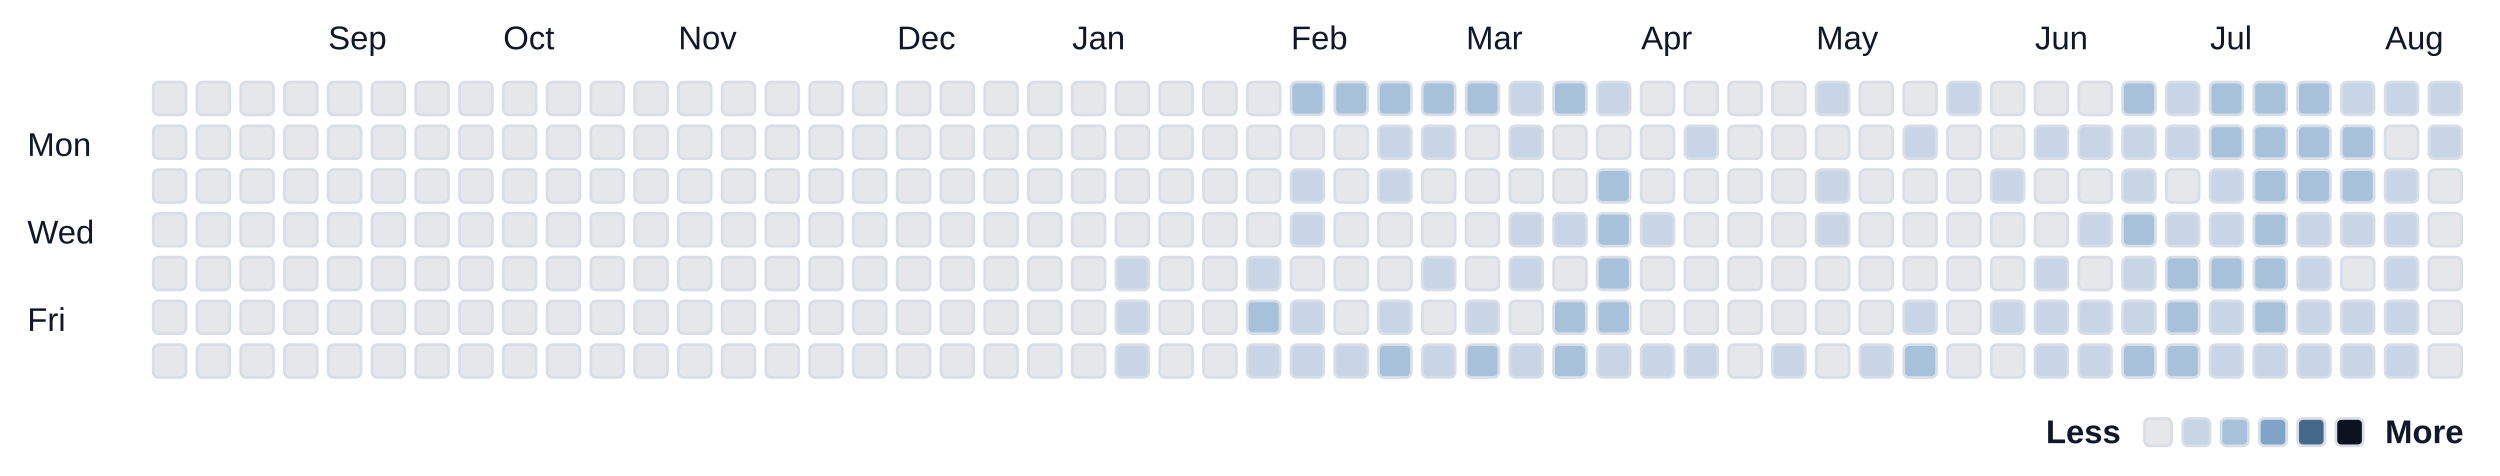
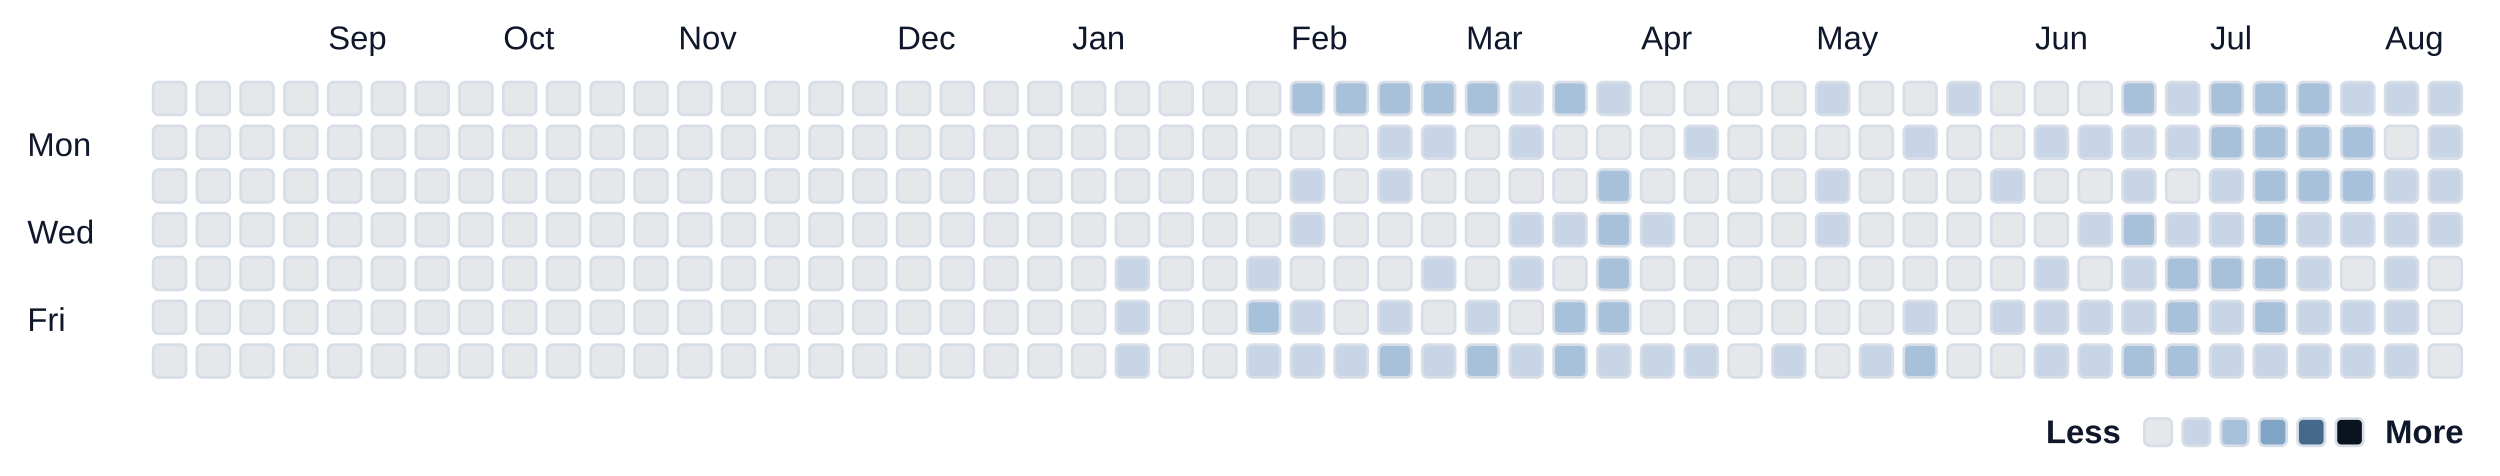
<svg xmlns="http://www.w3.org/2000/svg" baseProfile="tiny" height="174" version="1.2" width="914">
  <defs />
  <text fill="#0F172A" font-family="Segoe UI, Arial, sans-serif" font-size="12px" x="120" y="18">Sep</text>
  <text fill="#0F172A" font-family="Segoe UI, Arial, sans-serif" font-size="12px" x="184" y="18">Oct</text>
  <text fill="#0F172A" font-family="Segoe UI, Arial, sans-serif" font-size="12px" x="248" y="18">Nov</text>
  <text fill="#0F172A" font-family="Segoe UI, Arial, sans-serif" font-size="12px" x="328" y="18">Dec</text>
  <text fill="#0F172A" font-family="Segoe UI, Arial, sans-serif" font-size="12px" x="392" y="18">Jan</text>
  <text fill="#0F172A" font-family="Segoe UI, Arial, sans-serif" font-size="12px" x="472" y="18">Feb</text>
  <text fill="#0F172A" font-family="Segoe UI, Arial, sans-serif" font-size="12px" x="536" y="18">Mar</text>
  <text fill="#0F172A" font-family="Segoe UI, Arial, sans-serif" font-size="12px" x="600" y="18">Apr</text>
  <text fill="#0F172A" font-family="Segoe UI, Arial, sans-serif" font-size="12px" x="664" y="18">May</text>
  <text fill="#0F172A" font-family="Segoe UI, Arial, sans-serif" font-size="12px" x="744" y="18">Jun</text>
  <text fill="#0F172A" font-family="Segoe UI, Arial, sans-serif" font-size="12px" x="808" y="18">Jul</text>
  <text fill="#0F172A" font-family="Segoe UI, Arial, sans-serif" font-size="12px" x="872" y="18">Aug</text>
  <text fill="#0F172A" font-family="Segoe UI, Arial, sans-serif" font-size="12px" x="10" y="57">Mon</text>
  <text fill="#0F172A" font-family="Segoe UI, Arial, sans-serif" font-size="12px" x="10" y="89">Wed</text>
  <text fill="#0F172A" font-family="Segoe UI, Arial, sans-serif" font-size="12px" x="10" y="121">Fri</text>
  <rect fill="#E5E7EB" height="12" rx="2" ry="2" stroke="#D7DEE8" stroke-width="1" width="12" x="56" y="30" />
  <rect fill="#E5E7EB" height="12" rx="2" ry="2" stroke="#D7DEE8" stroke-width="1" width="12" x="56" y="46" />
  <rect fill="#E5E7EB" height="12" rx="2" ry="2" stroke="#D7DEE8" stroke-width="1" width="12" x="56" y="62" />
  <rect fill="#E5E7EB" height="12" rx="2" ry="2" stroke="#D7DEE8" stroke-width="1" width="12" x="56" y="78" />
  <rect fill="#E5E7EB" height="12" rx="2" ry="2" stroke="#D7DEE8" stroke-width="1" width="12" x="56" y="94" />
  <rect fill="#E5E7EB" height="12" rx="2" ry="2" stroke="#D7DEE8" stroke-width="1" width="12" x="56" y="110" />
  <rect fill="#E5E7EB" height="12" rx="2" ry="2" stroke="#D7DEE8" stroke-width="1" width="12" x="56" y="126" />
  <rect fill="#E5E7EB" height="12" rx="2" ry="2" stroke="#D7DEE8" stroke-width="1" width="12" x="72" y="30" />
  <rect fill="#E5E7EB" height="12" rx="2" ry="2" stroke="#D7DEE8" stroke-width="1" width="12" x="72" y="46" />
  <rect fill="#E5E7EB" height="12" rx="2" ry="2" stroke="#D7DEE8" stroke-width="1" width="12" x="72" y="62" />
  <rect fill="#E5E7EB" height="12" rx="2" ry="2" stroke="#D7DEE8" stroke-width="1" width="12" x="72" y="78" />
  <rect fill="#E5E7EB" height="12" rx="2" ry="2" stroke="#D7DEE8" stroke-width="1" width="12" x="72" y="94" />
  <rect fill="#E5E7EB" height="12" rx="2" ry="2" stroke="#D7DEE8" stroke-width="1" width="12" x="72" y="110" />
  <rect fill="#E5E7EB" height="12" rx="2" ry="2" stroke="#D7DEE8" stroke-width="1" width="12" x="72" y="126" />
  <rect fill="#E5E7EB" height="12" rx="2" ry="2" stroke="#D7DEE8" stroke-width="1" width="12" x="88" y="30" />
  <rect fill="#E5E7EB" height="12" rx="2" ry="2" stroke="#D7DEE8" stroke-width="1" width="12" x="88" y="46" />
  <rect fill="#E5E7EB" height="12" rx="2" ry="2" stroke="#D7DEE8" stroke-width="1" width="12" x="88" y="62" />
  <rect fill="#E5E7EB" height="12" rx="2" ry="2" stroke="#D7DEE8" stroke-width="1" width="12" x="88" y="78" />
  <rect fill="#E5E7EB" height="12" rx="2" ry="2" stroke="#D7DEE8" stroke-width="1" width="12" x="88" y="94" />
  <rect fill="#E5E7EB" height="12" rx="2" ry="2" stroke="#D7DEE8" stroke-width="1" width="12" x="88" y="110" />
  <rect fill="#E5E7EB" height="12" rx="2" ry="2" stroke="#D7DEE8" stroke-width="1" width="12" x="88" y="126" />
  <rect fill="#E5E7EB" height="12" rx="2" ry="2" stroke="#D7DEE8" stroke-width="1" width="12" x="104" y="30" />
  <rect fill="#E5E7EB" height="12" rx="2" ry="2" stroke="#D7DEE8" stroke-width="1" width="12" x="104" y="46" />
  <rect fill="#E5E7EB" height="12" rx="2" ry="2" stroke="#D7DEE8" stroke-width="1" width="12" x="104" y="62" />
  <rect fill="#E5E7EB" height="12" rx="2" ry="2" stroke="#D7DEE8" stroke-width="1" width="12" x="104" y="78" />
  <rect fill="#E5E7EB" height="12" rx="2" ry="2" stroke="#D7DEE8" stroke-width="1" width="12" x="104" y="94" />
  <rect fill="#E5E7EB" height="12" rx="2" ry="2" stroke="#D7DEE8" stroke-width="1" width="12" x="104" y="110" />
  <rect fill="#E5E7EB" height="12" rx="2" ry="2" stroke="#D7DEE8" stroke-width="1" width="12" x="104" y="126" />
  <rect fill="#E5E7EB" height="12" rx="2" ry="2" stroke="#D7DEE8" stroke-width="1" width="12" x="120" y="30" />
  <rect fill="#E5E7EB" height="12" rx="2" ry="2" stroke="#D7DEE8" stroke-width="1" width="12" x="120" y="46" />
  <rect fill="#E5E7EB" height="12" rx="2" ry="2" stroke="#D7DEE8" stroke-width="1" width="12" x="120" y="62" />
  <rect fill="#E5E7EB" height="12" rx="2" ry="2" stroke="#D7DEE8" stroke-width="1" width="12" x="120" y="78" />
  <rect fill="#E5E7EB" height="12" rx="2" ry="2" stroke="#D7DEE8" stroke-width="1" width="12" x="120" y="94" />
  <rect fill="#E5E7EB" height="12" rx="2" ry="2" stroke="#D7DEE8" stroke-width="1" width="12" x="120" y="110" />
  <rect fill="#E5E7EB" height="12" rx="2" ry="2" stroke="#D7DEE8" stroke-width="1" width="12" x="120" y="126" />
  <rect fill="#E5E7EB" height="12" rx="2" ry="2" stroke="#D7DEE8" stroke-width="1" width="12" x="136" y="30" />
  <rect fill="#E5E7EB" height="12" rx="2" ry="2" stroke="#D7DEE8" stroke-width="1" width="12" x="136" y="46" />
  <rect fill="#E5E7EB" height="12" rx="2" ry="2" stroke="#D7DEE8" stroke-width="1" width="12" x="136" y="62" />
  <rect fill="#E5E7EB" height="12" rx="2" ry="2" stroke="#D7DEE8" stroke-width="1" width="12" x="136" y="78" />
  <rect fill="#E5E7EB" height="12" rx="2" ry="2" stroke="#D7DEE8" stroke-width="1" width="12" x="136" y="94" />
  <rect fill="#E5E7EB" height="12" rx="2" ry="2" stroke="#D7DEE8" stroke-width="1" width="12" x="136" y="110" />
  <rect fill="#E5E7EB" height="12" rx="2" ry="2" stroke="#D7DEE8" stroke-width="1" width="12" x="136" y="126" />
  <rect fill="#E5E7EB" height="12" rx="2" ry="2" stroke="#D7DEE8" stroke-width="1" width="12" x="152" y="30" />
  <rect fill="#E5E7EB" height="12" rx="2" ry="2" stroke="#D7DEE8" stroke-width="1" width="12" x="152" y="46" />
  <rect fill="#E5E7EB" height="12" rx="2" ry="2" stroke="#D7DEE8" stroke-width="1" width="12" x="152" y="62" />
  <rect fill="#E5E7EB" height="12" rx="2" ry="2" stroke="#D7DEE8" stroke-width="1" width="12" x="152" y="78" />
  <rect fill="#E5E7EB" height="12" rx="2" ry="2" stroke="#D7DEE8" stroke-width="1" width="12" x="152" y="94" />
  <rect fill="#E5E7EB" height="12" rx="2" ry="2" stroke="#D7DEE8" stroke-width="1" width="12" x="152" y="110" />
  <rect fill="#E5E7EB" height="12" rx="2" ry="2" stroke="#D7DEE8" stroke-width="1" width="12" x="152" y="126" />
  <rect fill="#E5E7EB" height="12" rx="2" ry="2" stroke="#D7DEE8" stroke-width="1" width="12" x="168" y="30" />
  <rect fill="#E5E7EB" height="12" rx="2" ry="2" stroke="#D7DEE8" stroke-width="1" width="12" x="168" y="46" />
  <rect fill="#E5E7EB" height="12" rx="2" ry="2" stroke="#D7DEE8" stroke-width="1" width="12" x="168" y="62" />
  <rect fill="#E5E7EB" height="12" rx="2" ry="2" stroke="#D7DEE8" stroke-width="1" width="12" x="168" y="78" />
  <rect fill="#E5E7EB" height="12" rx="2" ry="2" stroke="#D7DEE8" stroke-width="1" width="12" x="168" y="94" />
  <rect fill="#E5E7EB" height="12" rx="2" ry="2" stroke="#D7DEE8" stroke-width="1" width="12" x="168" y="110" />
  <rect fill="#E5E7EB" height="12" rx="2" ry="2" stroke="#D7DEE8" stroke-width="1" width="12" x="168" y="126" />
  <rect fill="#E5E7EB" height="12" rx="2" ry="2" stroke="#D7DEE8" stroke-width="1" width="12" x="184" y="30" />
  <rect fill="#E5E7EB" height="12" rx="2" ry="2" stroke="#D7DEE8" stroke-width="1" width="12" x="184" y="46" />
  <rect fill="#E5E7EB" height="12" rx="2" ry="2" stroke="#D7DEE8" stroke-width="1" width="12" x="184" y="62" />
  <rect fill="#E5E7EB" height="12" rx="2" ry="2" stroke="#D7DEE8" stroke-width="1" width="12" x="184" y="78" />
  <rect fill="#E5E7EB" height="12" rx="2" ry="2" stroke="#D7DEE8" stroke-width="1" width="12" x="184" y="94" />
  <rect fill="#E5E7EB" height="12" rx="2" ry="2" stroke="#D7DEE8" stroke-width="1" width="12" x="184" y="110" />
  <rect fill="#E5E7EB" height="12" rx="2" ry="2" stroke="#D7DEE8" stroke-width="1" width="12" x="184" y="126" />
  <rect fill="#E5E7EB" height="12" rx="2" ry="2" stroke="#D7DEE8" stroke-width="1" width="12" x="200" y="30" />
  <rect fill="#E5E7EB" height="12" rx="2" ry="2" stroke="#D7DEE8" stroke-width="1" width="12" x="200" y="46" />
  <rect fill="#E5E7EB" height="12" rx="2" ry="2" stroke="#D7DEE8" stroke-width="1" width="12" x="200" y="62" />
  <rect fill="#E5E7EB" height="12" rx="2" ry="2" stroke="#D7DEE8" stroke-width="1" width="12" x="200" y="78" />
  <rect fill="#E5E7EB" height="12" rx="2" ry="2" stroke="#D7DEE8" stroke-width="1" width="12" x="200" y="94" />
  <rect fill="#E5E7EB" height="12" rx="2" ry="2" stroke="#D7DEE8" stroke-width="1" width="12" x="200" y="110" />
  <rect fill="#E5E7EB" height="12" rx="2" ry="2" stroke="#D7DEE8" stroke-width="1" width="12" x="200" y="126" />
  <rect fill="#E5E7EB" height="12" rx="2" ry="2" stroke="#D7DEE8" stroke-width="1" width="12" x="216" y="30" />
  <rect fill="#E5E7EB" height="12" rx="2" ry="2" stroke="#D7DEE8" stroke-width="1" width="12" x="216" y="46" />
  <rect fill="#E5E7EB" height="12" rx="2" ry="2" stroke="#D7DEE8" stroke-width="1" width="12" x="216" y="62" />
  <rect fill="#E5E7EB" height="12" rx="2" ry="2" stroke="#D7DEE8" stroke-width="1" width="12" x="216" y="78" />
  <rect fill="#E5E7EB" height="12" rx="2" ry="2" stroke="#D7DEE8" stroke-width="1" width="12" x="216" y="94" />
  <rect fill="#E5E7EB" height="12" rx="2" ry="2" stroke="#D7DEE8" stroke-width="1" width="12" x="216" y="110" />
  <rect fill="#E5E7EB" height="12" rx="2" ry="2" stroke="#D7DEE8" stroke-width="1" width="12" x="216" y="126" />
  <rect fill="#E5E7EB" height="12" rx="2" ry="2" stroke="#D7DEE8" stroke-width="1" width="12" x="232" y="30" />
  <rect fill="#E5E7EB" height="12" rx="2" ry="2" stroke="#D7DEE8" stroke-width="1" width="12" x="232" y="46" />
  <rect fill="#E5E7EB" height="12" rx="2" ry="2" stroke="#D7DEE8" stroke-width="1" width="12" x="232" y="62" />
  <rect fill="#E5E7EB" height="12" rx="2" ry="2" stroke="#D7DEE8" stroke-width="1" width="12" x="232" y="78" />
  <rect fill="#E5E7EB" height="12" rx="2" ry="2" stroke="#D7DEE8" stroke-width="1" width="12" x="232" y="94" />
  <rect fill="#E5E7EB" height="12" rx="2" ry="2" stroke="#D7DEE8" stroke-width="1" width="12" x="232" y="110" />
  <rect fill="#E5E7EB" height="12" rx="2" ry="2" stroke="#D7DEE8" stroke-width="1" width="12" x="232" y="126" />
  <rect fill="#E5E7EB" height="12" rx="2" ry="2" stroke="#D7DEE8" stroke-width="1" width="12" x="248" y="30" />
  <rect fill="#E5E7EB" height="12" rx="2" ry="2" stroke="#D7DEE8" stroke-width="1" width="12" x="248" y="46" />
  <rect fill="#E5E7EB" height="12" rx="2" ry="2" stroke="#D7DEE8" stroke-width="1" width="12" x="248" y="62" />
  <rect fill="#E5E7EB" height="12" rx="2" ry="2" stroke="#D7DEE8" stroke-width="1" width="12" x="248" y="78" />
  <rect fill="#E5E7EB" height="12" rx="2" ry="2" stroke="#D7DEE8" stroke-width="1" width="12" x="248" y="94" />
  <rect fill="#E5E7EB" height="12" rx="2" ry="2" stroke="#D7DEE8" stroke-width="1" width="12" x="248" y="110" />
  <rect fill="#E5E7EB" height="12" rx="2" ry="2" stroke="#D7DEE8" stroke-width="1" width="12" x="248" y="126" />
  <rect fill="#E5E7EB" height="12" rx="2" ry="2" stroke="#D7DEE8" stroke-width="1" width="12" x="264" y="30" />
  <rect fill="#E5E7EB" height="12" rx="2" ry="2" stroke="#D7DEE8" stroke-width="1" width="12" x="264" y="46" />
  <rect fill="#E5E7EB" height="12" rx="2" ry="2" stroke="#D7DEE8" stroke-width="1" width="12" x="264" y="62" />
  <rect fill="#E5E7EB" height="12" rx="2" ry="2" stroke="#D7DEE8" stroke-width="1" width="12" x="264" y="78" />
  <rect fill="#E5E7EB" height="12" rx="2" ry="2" stroke="#D7DEE8" stroke-width="1" width="12" x="264" y="94" />
  <rect fill="#E5E7EB" height="12" rx="2" ry="2" stroke="#D7DEE8" stroke-width="1" width="12" x="264" y="110" />
  <rect fill="#E5E7EB" height="12" rx="2" ry="2" stroke="#D7DEE8" stroke-width="1" width="12" x="264" y="126" />
  <rect fill="#E5E7EB" height="12" rx="2" ry="2" stroke="#D7DEE8" stroke-width="1" width="12" x="280" y="30" />
  <rect fill="#E5E7EB" height="12" rx="2" ry="2" stroke="#D7DEE8" stroke-width="1" width="12" x="280" y="46" />
  <rect fill="#E5E7EB" height="12" rx="2" ry="2" stroke="#D7DEE8" stroke-width="1" width="12" x="280" y="62" />
  <rect fill="#E5E7EB" height="12" rx="2" ry="2" stroke="#D7DEE8" stroke-width="1" width="12" x="280" y="78" />
  <rect fill="#E5E7EB" height="12" rx="2" ry="2" stroke="#D7DEE8" stroke-width="1" width="12" x="280" y="94" />
  <rect fill="#E5E7EB" height="12" rx="2" ry="2" stroke="#D7DEE8" stroke-width="1" width="12" x="280" y="110" />
  <rect fill="#E5E7EB" height="12" rx="2" ry="2" stroke="#D7DEE8" stroke-width="1" width="12" x="280" y="126" />
  <rect fill="#E5E7EB" height="12" rx="2" ry="2" stroke="#D7DEE8" stroke-width="1" width="12" x="296" y="30" />
  <rect fill="#E5E7EB" height="12" rx="2" ry="2" stroke="#D7DEE8" stroke-width="1" width="12" x="296" y="46" />
  <rect fill="#E5E7EB" height="12" rx="2" ry="2" stroke="#D7DEE8" stroke-width="1" width="12" x="296" y="62" />
  <rect fill="#E5E7EB" height="12" rx="2" ry="2" stroke="#D7DEE8" stroke-width="1" width="12" x="296" y="78" />
  <rect fill="#E5E7EB" height="12" rx="2" ry="2" stroke="#D7DEE8" stroke-width="1" width="12" x="296" y="94" />
  <rect fill="#E5E7EB" height="12" rx="2" ry="2" stroke="#D7DEE8" stroke-width="1" width="12" x="296" y="110" />
  <rect fill="#E5E7EB" height="12" rx="2" ry="2" stroke="#D7DEE8" stroke-width="1" width="12" x="296" y="126" />
  <rect fill="#E5E7EB" height="12" rx="2" ry="2" stroke="#D7DEE8" stroke-width="1" width="12" x="312" y="30" />
  <rect fill="#E5E7EB" height="12" rx="2" ry="2" stroke="#D7DEE8" stroke-width="1" width="12" x="312" y="46" />
  <rect fill="#E5E7EB" height="12" rx="2" ry="2" stroke="#D7DEE8" stroke-width="1" width="12" x="312" y="62" />
  <rect fill="#E5E7EB" height="12" rx="2" ry="2" stroke="#D7DEE8" stroke-width="1" width="12" x="312" y="78" />
  <rect fill="#E5E7EB" height="12" rx="2" ry="2" stroke="#D7DEE8" stroke-width="1" width="12" x="312" y="94" />
  <rect fill="#E5E7EB" height="12" rx="2" ry="2" stroke="#D7DEE8" stroke-width="1" width="12" x="312" y="110" />
  <rect fill="#E5E7EB" height="12" rx="2" ry="2" stroke="#D7DEE8" stroke-width="1" width="12" x="312" y="126" />
  <rect fill="#E5E7EB" height="12" rx="2" ry="2" stroke="#D7DEE8" stroke-width="1" width="12" x="328" y="30" />
  <rect fill="#E5E7EB" height="12" rx="2" ry="2" stroke="#D7DEE8" stroke-width="1" width="12" x="328" y="46" />
  <rect fill="#E5E7EB" height="12" rx="2" ry="2" stroke="#D7DEE8" stroke-width="1" width="12" x="328" y="62" />
  <rect fill="#E5E7EB" height="12" rx="2" ry="2" stroke="#D7DEE8" stroke-width="1" width="12" x="328" y="78" />
  <rect fill="#E5E7EB" height="12" rx="2" ry="2" stroke="#D7DEE8" stroke-width="1" width="12" x="328" y="94" />
  <rect fill="#E5E7EB" height="12" rx="2" ry="2" stroke="#D7DEE8" stroke-width="1" width="12" x="328" y="110" />
  <rect fill="#E5E7EB" height="12" rx="2" ry="2" stroke="#D7DEE8" stroke-width="1" width="12" x="328" y="126" />
  <rect fill="#E5E7EB" height="12" rx="2" ry="2" stroke="#D7DEE8" stroke-width="1" width="12" x="344" y="30" />
  <rect fill="#E5E7EB" height="12" rx="2" ry="2" stroke="#D7DEE8" stroke-width="1" width="12" x="344" y="46" />
  <rect fill="#E5E7EB" height="12" rx="2" ry="2" stroke="#D7DEE8" stroke-width="1" width="12" x="344" y="62" />
  <rect fill="#E5E7EB" height="12" rx="2" ry="2" stroke="#D7DEE8" stroke-width="1" width="12" x="344" y="78" />
  <rect fill="#E5E7EB" height="12" rx="2" ry="2" stroke="#D7DEE8" stroke-width="1" width="12" x="344" y="94" />
  <rect fill="#E5E7EB" height="12" rx="2" ry="2" stroke="#D7DEE8" stroke-width="1" width="12" x="344" y="110" />
  <rect fill="#E5E7EB" height="12" rx="2" ry="2" stroke="#D7DEE8" stroke-width="1" width="12" x="344" y="126" />
  <rect fill="#E5E7EB" height="12" rx="2" ry="2" stroke="#D7DEE8" stroke-width="1" width="12" x="360" y="30" />
  <rect fill="#E5E7EB" height="12" rx="2" ry="2" stroke="#D7DEE8" stroke-width="1" width="12" x="360" y="46" />
  <rect fill="#E5E7EB" height="12" rx="2" ry="2" stroke="#D7DEE8" stroke-width="1" width="12" x="360" y="62" />
  <rect fill="#E5E7EB" height="12" rx="2" ry="2" stroke="#D7DEE8" stroke-width="1" width="12" x="360" y="78" />
  <rect fill="#E5E7EB" height="12" rx="2" ry="2" stroke="#D7DEE8" stroke-width="1" width="12" x="360" y="94" />
  <rect fill="#E5E7EB" height="12" rx="2" ry="2" stroke="#D7DEE8" stroke-width="1" width="12" x="360" y="110" />
  <rect fill="#E5E7EB" height="12" rx="2" ry="2" stroke="#D7DEE8" stroke-width="1" width="12" x="360" y="126" />
  <rect fill="#E5E7EB" height="12" rx="2" ry="2" stroke="#D7DEE8" stroke-width="1" width="12" x="376" y="30" />
  <rect fill="#E5E7EB" height="12" rx="2" ry="2" stroke="#D7DEE8" stroke-width="1" width="12" x="376" y="46" />
  <rect fill="#E5E7EB" height="12" rx="2" ry="2" stroke="#D7DEE8" stroke-width="1" width="12" x="376" y="62" />
  <rect fill="#E5E7EB" height="12" rx="2" ry="2" stroke="#D7DEE8" stroke-width="1" width="12" x="376" y="78" />
  <rect fill="#E5E7EB" height="12" rx="2" ry="2" stroke="#D7DEE8" stroke-width="1" width="12" x="376" y="94" />
  <rect fill="#E5E7EB" height="12" rx="2" ry="2" stroke="#D7DEE8" stroke-width="1" width="12" x="376" y="110" />
  <rect fill="#E5E7EB" height="12" rx="2" ry="2" stroke="#D7DEE8" stroke-width="1" width="12" x="376" y="126" />
  <rect fill="#E5E7EB" height="12" rx="2" ry="2" stroke="#D7DEE8" stroke-width="1" width="12" x="392" y="30" />
  <rect fill="#E5E7EB" height="12" rx="2" ry="2" stroke="#D7DEE8" stroke-width="1" width="12" x="392" y="46" />
  <rect fill="#E5E7EB" height="12" rx="2" ry="2" stroke="#D7DEE8" stroke-width="1" width="12" x="392" y="62" />
  <rect fill="#E5E7EB" height="12" rx="2" ry="2" stroke="#D7DEE8" stroke-width="1" width="12" x="392" y="78" />
  <rect fill="#E5E7EB" height="12" rx="2" ry="2" stroke="#D7DEE8" stroke-width="1" width="12" x="392" y="94" />
  <rect fill="#E5E7EB" height="12" rx="2" ry="2" stroke="#D7DEE8" stroke-width="1" width="12" x="392" y="110" />
  <rect fill="#E5E7EB" height="12" rx="2" ry="2" stroke="#D7DEE8" stroke-width="1" width="12" x="392" y="126" />
  <rect fill="#E5E7EB" height="12" rx="2" ry="2" stroke="#D7DEE8" stroke-width="1" width="12" x="408" y="30" />
  <rect fill="#E5E7EB" height="12" rx="2" ry="2" stroke="#D7DEE8" stroke-width="1" width="12" x="408" y="46" />
  <rect fill="#E5E7EB" height="12" rx="2" ry="2" stroke="#D7DEE8" stroke-width="1" width="12" x="408" y="62" />
  <rect fill="#E5E7EB" height="12" rx="2" ry="2" stroke="#D7DEE8" stroke-width="1" width="12" x="408" y="78" />
  <rect fill="#C8D5E6" height="12" rx="2" ry="2" stroke="#D7DEE8" stroke-width="1" width="12" x="408" y="94" />
  <rect fill="#C8D5E6" height="12" rx="2" ry="2" stroke="#D7DEE8" stroke-width="1" width="12" x="408" y="110" />
  <rect fill="#C8D5E6" height="12" rx="2" ry="2" stroke="#D7DEE8" stroke-width="1" width="12" x="408" y="126" />
  <rect fill="#E5E7EB" height="12" rx="2" ry="2" stroke="#D7DEE8" stroke-width="1" width="12" x="424" y="30" />
  <rect fill="#E5E7EB" height="12" rx="2" ry="2" stroke="#D7DEE8" stroke-width="1" width="12" x="424" y="46" />
  <rect fill="#E5E7EB" height="12" rx="2" ry="2" stroke="#D7DEE8" stroke-width="1" width="12" x="424" y="62" />
  <rect fill="#E5E7EB" height="12" rx="2" ry="2" stroke="#D7DEE8" stroke-width="1" width="12" x="424" y="78" />
  <rect fill="#E5E7EB" height="12" rx="2" ry="2" stroke="#D7DEE8" stroke-width="1" width="12" x="424" y="94" />
  <rect fill="#E5E7EB" height="12" rx="2" ry="2" stroke="#D7DEE8" stroke-width="1" width="12" x="424" y="110" />
  <rect fill="#E5E7EB" height="12" rx="2" ry="2" stroke="#D7DEE8" stroke-width="1" width="12" x="424" y="126" />
  <rect fill="#E5E7EB" height="12" rx="2" ry="2" stroke="#D7DEE8" stroke-width="1" width="12" x="440" y="30" />
  <rect fill="#E5E7EB" height="12" rx="2" ry="2" stroke="#D7DEE8" stroke-width="1" width="12" x="440" y="46" />
  <rect fill="#E5E7EB" height="12" rx="2" ry="2" stroke="#D7DEE8" stroke-width="1" width="12" x="440" y="62" />
  <rect fill="#E5E7EB" height="12" rx="2" ry="2" stroke="#D7DEE8" stroke-width="1" width="12" x="440" y="78" />
  <rect fill="#E5E7EB" height="12" rx="2" ry="2" stroke="#D7DEE8" stroke-width="1" width="12" x="440" y="94" />
  <rect fill="#E5E7EB" height="12" rx="2" ry="2" stroke="#D7DEE8" stroke-width="1" width="12" x="440" y="110" />
  <rect fill="#E5E7EB" height="12" rx="2" ry="2" stroke="#D7DEE8" stroke-width="1" width="12" x="440" y="126" />
  <rect fill="#E5E7EB" height="12" rx="2" ry="2" stroke="#D7DEE8" stroke-width="1" width="12" x="456" y="30" />
  <rect fill="#E5E7EB" height="12" rx="2" ry="2" stroke="#D7DEE8" stroke-width="1" width="12" x="456" y="46" />
  <rect fill="#E5E7EB" height="12" rx="2" ry="2" stroke="#D7DEE8" stroke-width="1" width="12" x="456" y="62" />
  <rect fill="#E5E7EB" height="12" rx="2" ry="2" stroke="#D7DEE8" stroke-width="1" width="12" x="456" y="78" />
  <rect fill="#C8D5E6" height="12" rx="2" ry="2" stroke="#D7DEE8" stroke-width="1" width="12" x="456" y="94" />
  <rect fill="#A8C1DA" height="12" rx="2" ry="2" stroke="#D7DEE8" stroke-width="1" width="12" x="456" y="110" />
  <rect fill="#C8D5E6" height="12" rx="2" ry="2" stroke="#D7DEE8" stroke-width="1" width="12" x="456" y="126" />
  <rect fill="#A8C1DA" height="12" rx="2" ry="2" stroke="#D7DEE8" stroke-width="1" width="12" x="472" y="30" />
  <rect fill="#E5E7EB" height="12" rx="2" ry="2" stroke="#D7DEE8" stroke-width="1" width="12" x="472" y="46" />
  <rect fill="#C8D5E6" height="12" rx="2" ry="2" stroke="#D7DEE8" stroke-width="1" width="12" x="472" y="62" />
  <rect fill="#C8D5E6" height="12" rx="2" ry="2" stroke="#D7DEE8" stroke-width="1" width="12" x="472" y="78" />
  <rect fill="#E5E7EB" height="12" rx="2" ry="2" stroke="#D7DEE8" stroke-width="1" width="12" x="472" y="94" />
  <rect fill="#C8D5E6" height="12" rx="2" ry="2" stroke="#D7DEE8" stroke-width="1" width="12" x="472" y="110" />
  <rect fill="#C8D5E6" height="12" rx="2" ry="2" stroke="#D7DEE8" stroke-width="1" width="12" x="472" y="126" />
  <rect fill="#A8C1DA" height="12" rx="2" ry="2" stroke="#D7DEE8" stroke-width="1" width="12" x="488" y="30" />
  <rect fill="#E5E7EB" height="12" rx="2" ry="2" stroke="#D7DEE8" stroke-width="1" width="12" x="488" y="46" />
  <rect fill="#E5E7EB" height="12" rx="2" ry="2" stroke="#D7DEE8" stroke-width="1" width="12" x="488" y="62" />
  <rect fill="#E5E7EB" height="12" rx="2" ry="2" stroke="#D7DEE8" stroke-width="1" width="12" x="488" y="78" />
  <rect fill="#E5E7EB" height="12" rx="2" ry="2" stroke="#D7DEE8" stroke-width="1" width="12" x="488" y="94" />
  <rect fill="#E5E7EB" height="12" rx="2" ry="2" stroke="#D7DEE8" stroke-width="1" width="12" x="488" y="110" />
  <rect fill="#C8D5E6" height="12" rx="2" ry="2" stroke="#D7DEE8" stroke-width="1" width="12" x="488" y="126" />
  <rect fill="#A8C1DA" height="12" rx="2" ry="2" stroke="#D7DEE8" stroke-width="1" width="12" x="504" y="30" />
  <rect fill="#C8D5E6" height="12" rx="2" ry="2" stroke="#D7DEE8" stroke-width="1" width="12" x="504" y="46" />
  <rect fill="#C8D5E6" height="12" rx="2" ry="2" stroke="#D7DEE8" stroke-width="1" width="12" x="504" y="62" />
  <rect fill="#E5E7EB" height="12" rx="2" ry="2" stroke="#D7DEE8" stroke-width="1" width="12" x="504" y="78" />
  <rect fill="#E5E7EB" height="12" rx="2" ry="2" stroke="#D7DEE8" stroke-width="1" width="12" x="504" y="94" />
  <rect fill="#C8D5E6" height="12" rx="2" ry="2" stroke="#D7DEE8" stroke-width="1" width="12" x="504" y="110" />
  <rect fill="#A8C1DA" height="12" rx="2" ry="2" stroke="#D7DEE8" stroke-width="1" width="12" x="504" y="126" />
  <rect fill="#A8C1DA" height="12" rx="2" ry="2" stroke="#D7DEE8" stroke-width="1" width="12" x="520" y="30" />
  <rect fill="#C8D5E6" height="12" rx="2" ry="2" stroke="#D7DEE8" stroke-width="1" width="12" x="520" y="46" />
  <rect fill="#E5E7EB" height="12" rx="2" ry="2" stroke="#D7DEE8" stroke-width="1" width="12" x="520" y="62" />
  <rect fill="#E5E7EB" height="12" rx="2" ry="2" stroke="#D7DEE8" stroke-width="1" width="12" x="520" y="78" />
  <rect fill="#C8D5E6" height="12" rx="2" ry="2" stroke="#D7DEE8" stroke-width="1" width="12" x="520" y="94" />
  <rect fill="#E5E7EB" height="12" rx="2" ry="2" stroke="#D7DEE8" stroke-width="1" width="12" x="520" y="110" />
  <rect fill="#C8D5E6" height="12" rx="2" ry="2" stroke="#D7DEE8" stroke-width="1" width="12" x="520" y="126" />
  <rect fill="#A8C1DA" height="12" rx="2" ry="2" stroke="#D7DEE8" stroke-width="1" width="12" x="536" y="30" />
  <rect fill="#E5E7EB" height="12" rx="2" ry="2" stroke="#D7DEE8" stroke-width="1" width="12" x="536" y="46" />
  <rect fill="#E5E7EB" height="12" rx="2" ry="2" stroke="#D7DEE8" stroke-width="1" width="12" x="536" y="62" />
  <rect fill="#E5E7EB" height="12" rx="2" ry="2" stroke="#D7DEE8" stroke-width="1" width="12" x="536" y="78" />
  <rect fill="#E5E7EB" height="12" rx="2" ry="2" stroke="#D7DEE8" stroke-width="1" width="12" x="536" y="94" />
  <rect fill="#C8D5E6" height="12" rx="2" ry="2" stroke="#D7DEE8" stroke-width="1" width="12" x="536" y="110" />
  <rect fill="#A8C1DA" height="12" rx="2" ry="2" stroke="#D7DEE8" stroke-width="1" width="12" x="536" y="126" />
  <rect fill="#C8D5E6" height="12" rx="2" ry="2" stroke="#D7DEE8" stroke-width="1" width="12" x="552" y="30" />
  <rect fill="#C8D5E6" height="12" rx="2" ry="2" stroke="#D7DEE8" stroke-width="1" width="12" x="552" y="46" />
  <rect fill="#E5E7EB" height="12" rx="2" ry="2" stroke="#D7DEE8" stroke-width="1" width="12" x="552" y="62" />
  <rect fill="#C8D5E6" height="12" rx="2" ry="2" stroke="#D7DEE8" stroke-width="1" width="12" x="552" y="78" />
  <rect fill="#C8D5E6" height="12" rx="2" ry="2" stroke="#D7DEE8" stroke-width="1" width="12" x="552" y="94" />
  <rect fill="#E5E7EB" height="12" rx="2" ry="2" stroke="#D7DEE8" stroke-width="1" width="12" x="552" y="110" />
  <rect fill="#C8D5E6" height="12" rx="2" ry="2" stroke="#D7DEE8" stroke-width="1" width="12" x="552" y="126" />
  <rect fill="#A8C1DA" height="12" rx="2" ry="2" stroke="#D7DEE8" stroke-width="1" width="12" x="568" y="30" />
  <rect fill="#E5E7EB" height="12" rx="2" ry="2" stroke="#D7DEE8" stroke-width="1" width="12" x="568" y="46" />
  <rect fill="#E5E7EB" height="12" rx="2" ry="2" stroke="#D7DEE8" stroke-width="1" width="12" x="568" y="62" />
  <rect fill="#C8D5E6" height="12" rx="2" ry="2" stroke="#D7DEE8" stroke-width="1" width="12" x="568" y="78" />
  <rect fill="#E5E7EB" height="12" rx="2" ry="2" stroke="#D7DEE8" stroke-width="1" width="12" x="568" y="94" />
  <rect fill="#A8C1DA" height="12" rx="2" ry="2" stroke="#D7DEE8" stroke-width="1" width="12" x="568" y="110" />
  <rect fill="#A8C1DA" height="12" rx="2" ry="2" stroke="#D7DEE8" stroke-width="1" width="12" x="568" y="126" />
  <rect fill="#C8D5E6" height="12" rx="2" ry="2" stroke="#D7DEE8" stroke-width="1" width="12" x="584" y="30" />
  <rect fill="#E5E7EB" height="12" rx="2" ry="2" stroke="#D7DEE8" stroke-width="1" width="12" x="584" y="46" />
  <rect fill="#A8C1DA" height="12" rx="2" ry="2" stroke="#D7DEE8" stroke-width="1" width="12" x="584" y="62" />
  <rect fill="#A8C1DA" height="12" rx="2" ry="2" stroke="#D7DEE8" stroke-width="1" width="12" x="584" y="78" />
  <rect fill="#A8C1DA" height="12" rx="2" ry="2" stroke="#D7DEE8" stroke-width="1" width="12" x="584" y="94" />
  <rect fill="#A8C1DA" height="12" rx="2" ry="2" stroke="#D7DEE8" stroke-width="1" width="12" x="584" y="110" />
  <rect fill="#C8D5E6" height="12" rx="2" ry="2" stroke="#D7DEE8" stroke-width="1" width="12" x="584" y="126" />
  <rect fill="#E5E7EB" height="12" rx="2" ry="2" stroke="#D7DEE8" stroke-width="1" width="12" x="600" y="30" />
  <rect fill="#E5E7EB" height="12" rx="2" ry="2" stroke="#D7DEE8" stroke-width="1" width="12" x="600" y="46" />
  <rect fill="#E5E7EB" height="12" rx="2" ry="2" stroke="#D7DEE8" stroke-width="1" width="12" x="600" y="62" />
  <rect fill="#C8D5E6" height="12" rx="2" ry="2" stroke="#D7DEE8" stroke-width="1" width="12" x="600" y="78" />
  <rect fill="#E5E7EB" height="12" rx="2" ry="2" stroke="#D7DEE8" stroke-width="1" width="12" x="600" y="94" />
  <rect fill="#E5E7EB" height="12" rx="2" ry="2" stroke="#D7DEE8" stroke-width="1" width="12" x="600" y="110" />
  <rect fill="#C8D5E6" height="12" rx="2" ry="2" stroke="#D7DEE8" stroke-width="1" width="12" x="600" y="126" />
  <rect fill="#E5E7EB" height="12" rx="2" ry="2" stroke="#D7DEE8" stroke-width="1" width="12" x="616" y="30" />
  <rect fill="#C8D5E6" height="12" rx="2" ry="2" stroke="#D7DEE8" stroke-width="1" width="12" x="616" y="46" />
  <rect fill="#E5E7EB" height="12" rx="2" ry="2" stroke="#D7DEE8" stroke-width="1" width="12" x="616" y="62" />
  <rect fill="#E5E7EB" height="12" rx="2" ry="2" stroke="#D7DEE8" stroke-width="1" width="12" x="616" y="78" />
  <rect fill="#E5E7EB" height="12" rx="2" ry="2" stroke="#D7DEE8" stroke-width="1" width="12" x="616" y="94" />
  <rect fill="#E5E7EB" height="12" rx="2" ry="2" stroke="#D7DEE8" stroke-width="1" width="12" x="616" y="110" />
  <rect fill="#C8D5E6" height="12" rx="2" ry="2" stroke="#D7DEE8" stroke-width="1" width="12" x="616" y="126" />
  <rect fill="#E5E7EB" height="12" rx="2" ry="2" stroke="#D7DEE8" stroke-width="1" width="12" x="632" y="30" />
  <rect fill="#E5E7EB" height="12" rx="2" ry="2" stroke="#D7DEE8" stroke-width="1" width="12" x="632" y="46" />
  <rect fill="#E5E7EB" height="12" rx="2" ry="2" stroke="#D7DEE8" stroke-width="1" width="12" x="632" y="62" />
  <rect fill="#E5E7EB" height="12" rx="2" ry="2" stroke="#D7DEE8" stroke-width="1" width="12" x="632" y="78" />
  <rect fill="#E5E7EB" height="12" rx="2" ry="2" stroke="#D7DEE8" stroke-width="1" width="12" x="632" y="94" />
  <rect fill="#E5E7EB" height="12" rx="2" ry="2" stroke="#D7DEE8" stroke-width="1" width="12" x="632" y="110" />
  <rect fill="#E5E7EB" height="12" rx="2" ry="2" stroke="#D7DEE8" stroke-width="1" width="12" x="632" y="126" />
  <rect fill="#E5E7EB" height="12" rx="2" ry="2" stroke="#D7DEE8" stroke-width="1" width="12" x="648" y="30" />
  <rect fill="#E5E7EB" height="12" rx="2" ry="2" stroke="#D7DEE8" stroke-width="1" width="12" x="648" y="46" />
  <rect fill="#E5E7EB" height="12" rx="2" ry="2" stroke="#D7DEE8" stroke-width="1" width="12" x="648" y="62" />
  <rect fill="#E5E7EB" height="12" rx="2" ry="2" stroke="#D7DEE8" stroke-width="1" width="12" x="648" y="78" />
  <rect fill="#E5E7EB" height="12" rx="2" ry="2" stroke="#D7DEE8" stroke-width="1" width="12" x="648" y="94" />
  <rect fill="#E5E7EB" height="12" rx="2" ry="2" stroke="#D7DEE8" stroke-width="1" width="12" x="648" y="110" />
  <rect fill="#C8D5E6" height="12" rx="2" ry="2" stroke="#D7DEE8" stroke-width="1" width="12" x="648" y="126" />
  <rect fill="#C8D5E6" height="12" rx="2" ry="2" stroke="#D7DEE8" stroke-width="1" width="12" x="664" y="30" />
  <rect fill="#E5E7EB" height="12" rx="2" ry="2" stroke="#D7DEE8" stroke-width="1" width="12" x="664" y="46" />
  <rect fill="#C8D5E6" height="12" rx="2" ry="2" stroke="#D7DEE8" stroke-width="1" width="12" x="664" y="62" />
  <rect fill="#C8D5E6" height="12" rx="2" ry="2" stroke="#D7DEE8" stroke-width="1" width="12" x="664" y="78" />
  <rect fill="#E5E7EB" height="12" rx="2" ry="2" stroke="#D7DEE8" stroke-width="1" width="12" x="664" y="94" />
  <rect fill="#E5E7EB" height="12" rx="2" ry="2" stroke="#D7DEE8" stroke-width="1" width="12" x="664" y="110" />
  <rect fill="#E5E7EB" height="12" rx="2" ry="2" stroke="#D7DEE8" stroke-width="1" width="12" x="664" y="126" />
  <rect fill="#E5E7EB" height="12" rx="2" ry="2" stroke="#D7DEE8" stroke-width="1" width="12" x="680" y="30" />
  <rect fill="#E5E7EB" height="12" rx="2" ry="2" stroke="#D7DEE8" stroke-width="1" width="12" x="680" y="46" />
  <rect fill="#E5E7EB" height="12" rx="2" ry="2" stroke="#D7DEE8" stroke-width="1" width="12" x="680" y="62" />
  <rect fill="#E5E7EB" height="12" rx="2" ry="2" stroke="#D7DEE8" stroke-width="1" width="12" x="680" y="78" />
  <rect fill="#E5E7EB" height="12" rx="2" ry="2" stroke="#D7DEE8" stroke-width="1" width="12" x="680" y="94" />
  <rect fill="#E5E7EB" height="12" rx="2" ry="2" stroke="#D7DEE8" stroke-width="1" width="12" x="680" y="110" />
  <rect fill="#C8D5E6" height="12" rx="2" ry="2" stroke="#D7DEE8" stroke-width="1" width="12" x="680" y="126" />
  <rect fill="#E5E7EB" height="12" rx="2" ry="2" stroke="#D7DEE8" stroke-width="1" width="12" x="696" y="30" />
  <rect fill="#C8D5E6" height="12" rx="2" ry="2" stroke="#D7DEE8" stroke-width="1" width="12" x="696" y="46" />
  <rect fill="#E5E7EB" height="12" rx="2" ry="2" stroke="#D7DEE8" stroke-width="1" width="12" x="696" y="62" />
  <rect fill="#E5E7EB" height="12" rx="2" ry="2" stroke="#D7DEE8" stroke-width="1" width="12" x="696" y="78" />
  <rect fill="#E5E7EB" height="12" rx="2" ry="2" stroke="#D7DEE8" stroke-width="1" width="12" x="696" y="94" />
  <rect fill="#C8D5E6" height="12" rx="2" ry="2" stroke="#D7DEE8" stroke-width="1" width="12" x="696" y="110" />
  <rect fill="#A8C1DA" height="12" rx="2" ry="2" stroke="#D7DEE8" stroke-width="1" width="12" x="696" y="126" />
  <rect fill="#C8D5E6" height="12" rx="2" ry="2" stroke="#D7DEE8" stroke-width="1" width="12" x="712" y="30" />
  <rect fill="#E5E7EB" height="12" rx="2" ry="2" stroke="#D7DEE8" stroke-width="1" width="12" x="712" y="46" />
  <rect fill="#E5E7EB" height="12" rx="2" ry="2" stroke="#D7DEE8" stroke-width="1" width="12" x="712" y="62" />
  <rect fill="#E5E7EB" height="12" rx="2" ry="2" stroke="#D7DEE8" stroke-width="1" width="12" x="712" y="78" />
  <rect fill="#E5E7EB" height="12" rx="2" ry="2" stroke="#D7DEE8" stroke-width="1" width="12" x="712" y="94" />
  <rect fill="#E5E7EB" height="12" rx="2" ry="2" stroke="#D7DEE8" stroke-width="1" width="12" x="712" y="110" />
  <rect fill="#E5E7EB" height="12" rx="2" ry="2" stroke="#D7DEE8" stroke-width="1" width="12" x="712" y="126" />
  <rect fill="#E5E7EB" height="12" rx="2" ry="2" stroke="#D7DEE8" stroke-width="1" width="12" x="728" y="30" />
  <rect fill="#E5E7EB" height="12" rx="2" ry="2" stroke="#D7DEE8" stroke-width="1" width="12" x="728" y="46" />
  <rect fill="#C8D5E6" height="12" rx="2" ry="2" stroke="#D7DEE8" stroke-width="1" width="12" x="728" y="62" />
  <rect fill="#E5E7EB" height="12" rx="2" ry="2" stroke="#D7DEE8" stroke-width="1" width="12" x="728" y="78" />
  <rect fill="#E5E7EB" height="12" rx="2" ry="2" stroke="#D7DEE8" stroke-width="1" width="12" x="728" y="94" />
  <rect fill="#C8D5E6" height="12" rx="2" ry="2" stroke="#D7DEE8" stroke-width="1" width="12" x="728" y="110" />
  <rect fill="#E5E7EB" height="12" rx="2" ry="2" stroke="#D7DEE8" stroke-width="1" width="12" x="728" y="126" />
  <rect fill="#E5E7EB" height="12" rx="2" ry="2" stroke="#D7DEE8" stroke-width="1" width="12" x="744" y="30" />
  <rect fill="#C8D5E6" height="12" rx="2" ry="2" stroke="#D7DEE8" stroke-width="1" width="12" x="744" y="46" />
  <rect fill="#E5E7EB" height="12" rx="2" ry="2" stroke="#D7DEE8" stroke-width="1" width="12" x="744" y="62" />
  <rect fill="#E5E7EB" height="12" rx="2" ry="2" stroke="#D7DEE8" stroke-width="1" width="12" x="744" y="78" />
  <rect fill="#C8D5E6" height="12" rx="2" ry="2" stroke="#D7DEE8" stroke-width="1" width="12" x="744" y="94" />
  <rect fill="#C8D5E6" height="12" rx="2" ry="2" stroke="#D7DEE8" stroke-width="1" width="12" x="744" y="110" />
  <rect fill="#C8D5E6" height="12" rx="2" ry="2" stroke="#D7DEE8" stroke-width="1" width="12" x="744" y="126" />
  <rect fill="#E5E7EB" height="12" rx="2" ry="2" stroke="#D7DEE8" stroke-width="1" width="12" x="760" y="30" />
  <rect fill="#C8D5E6" height="12" rx="2" ry="2" stroke="#D7DEE8" stroke-width="1" width="12" x="760" y="46" />
  <rect fill="#E5E7EB" height="12" rx="2" ry="2" stroke="#D7DEE8" stroke-width="1" width="12" x="760" y="62" />
  <rect fill="#C8D5E6" height="12" rx="2" ry="2" stroke="#D7DEE8" stroke-width="1" width="12" x="760" y="78" />
  <rect fill="#E5E7EB" height="12" rx="2" ry="2" stroke="#D7DEE8" stroke-width="1" width="12" x="760" y="94" />
  <rect fill="#C8D5E6" height="12" rx="2" ry="2" stroke="#D7DEE8" stroke-width="1" width="12" x="760" y="110" />
  <rect fill="#C8D5E6" height="12" rx="2" ry="2" stroke="#D7DEE8" stroke-width="1" width="12" x="760" y="126" />
  <rect fill="#A8C1DA" height="12" rx="2" ry="2" stroke="#D7DEE8" stroke-width="1" width="12" x="776" y="30" />
  <rect fill="#C8D5E6" height="12" rx="2" ry="2" stroke="#D7DEE8" stroke-width="1" width="12" x="776" y="46" />
  <rect fill="#C8D5E6" height="12" rx="2" ry="2" stroke="#D7DEE8" stroke-width="1" width="12" x="776" y="62" />
  <rect fill="#A8C1DA" height="12" rx="2" ry="2" stroke="#D7DEE8" stroke-width="1" width="12" x="776" y="78" />
  <rect fill="#C8D5E6" height="12" rx="2" ry="2" stroke="#D7DEE8" stroke-width="1" width="12" x="776" y="94" />
  <rect fill="#C8D5E6" height="12" rx="2" ry="2" stroke="#D7DEE8" stroke-width="1" width="12" x="776" y="110" />
  <rect fill="#A8C1DA" height="12" rx="2" ry="2" stroke="#D7DEE8" stroke-width="1" width="12" x="776" y="126" />
  <rect fill="#C8D5E6" height="12" rx="2" ry="2" stroke="#D7DEE8" stroke-width="1" width="12" x="792" y="30" />
  <rect fill="#C8D5E6" height="12" rx="2" ry="2" stroke="#D7DEE8" stroke-width="1" width="12" x="792" y="46" />
  <rect fill="#E5E7EB" height="12" rx="2" ry="2" stroke="#D7DEE8" stroke-width="1" width="12" x="792" y="62" />
  <rect fill="#C8D5E6" height="12" rx="2" ry="2" stroke="#D7DEE8" stroke-width="1" width="12" x="792" y="78" />
  <rect fill="#A8C1DA" height="12" rx="2" ry="2" stroke="#D7DEE8" stroke-width="1" width="12" x="792" y="94" />
  <rect fill="#A8C1DA" height="12" rx="2" ry="2" stroke="#D7DEE8" stroke-width="1" width="12" x="792" y="110" />
  <rect fill="#A8C1DA" height="12" rx="2" ry="2" stroke="#D7DEE8" stroke-width="1" width="12" x="792" y="126" />
  <rect fill="#A8C1DA" height="12" rx="2" ry="2" stroke="#D7DEE8" stroke-width="1" width="12" x="808" y="30" />
  <rect fill="#A8C1DA" height="12" rx="2" ry="2" stroke="#D7DEE8" stroke-width="1" width="12" x="808" y="46" />
  <rect fill="#C8D5E6" height="12" rx="2" ry="2" stroke="#D7DEE8" stroke-width="1" width="12" x="808" y="62" />
  <rect fill="#C8D5E6" height="12" rx="2" ry="2" stroke="#D7DEE8" stroke-width="1" width="12" x="808" y="78" />
  <rect fill="#A8C1DA" height="12" rx="2" ry="2" stroke="#D7DEE8" stroke-width="1" width="12" x="808" y="94" />
  <rect fill="#C8D5E6" height="12" rx="2" ry="2" stroke="#D7DEE8" stroke-width="1" width="12" x="808" y="110" />
  <rect fill="#C8D5E6" height="12" rx="2" ry="2" stroke="#D7DEE8" stroke-width="1" width="12" x="808" y="126" />
  <rect fill="#A8C1DA" height="12" rx="2" ry="2" stroke="#D7DEE8" stroke-width="1" width="12" x="824" y="30" />
  <rect fill="#A8C1DA" height="12" rx="2" ry="2" stroke="#D7DEE8" stroke-width="1" width="12" x="824" y="46" />
  <rect fill="#A8C1DA" height="12" rx="2" ry="2" stroke="#D7DEE8" stroke-width="1" width="12" x="824" y="62" />
  <rect fill="#A8C1DA" height="12" rx="2" ry="2" stroke="#D7DEE8" stroke-width="1" width="12" x="824" y="78" />
  <rect fill="#A8C1DA" height="12" rx="2" ry="2" stroke="#D7DEE8" stroke-width="1" width="12" x="824" y="94" />
  <rect fill="#A8C1DA" height="12" rx="2" ry="2" stroke="#D7DEE8" stroke-width="1" width="12" x="824" y="110" />
  <rect fill="#C8D5E6" height="12" rx="2" ry="2" stroke="#D7DEE8" stroke-width="1" width="12" x="824" y="126" />
  <rect fill="#A8C1DA" height="12" rx="2" ry="2" stroke="#D7DEE8" stroke-width="1" width="12" x="840" y="30" />
  <rect fill="#A8C1DA" height="12" rx="2" ry="2" stroke="#D7DEE8" stroke-width="1" width="12" x="840" y="46" />
  <rect fill="#A8C1DA" height="12" rx="2" ry="2" stroke="#D7DEE8" stroke-width="1" width="12" x="840" y="62" />
  <rect fill="#C8D5E6" height="12" rx="2" ry="2" stroke="#D7DEE8" stroke-width="1" width="12" x="840" y="78" />
  <rect fill="#C8D5E6" height="12" rx="2" ry="2" stroke="#D7DEE8" stroke-width="1" width="12" x="840" y="94" />
  <rect fill="#C8D5E6" height="12" rx="2" ry="2" stroke="#D7DEE8" stroke-width="1" width="12" x="840" y="110" />
  <rect fill="#C8D5E6" height="12" rx="2" ry="2" stroke="#D7DEE8" stroke-width="1" width="12" x="840" y="126" />
  <rect fill="#C8D5E6" height="12" rx="2" ry="2" stroke="#D7DEE8" stroke-width="1" width="12" x="856" y="30" />
  <rect fill="#A8C1DA" height="12" rx="2" ry="2" stroke="#D7DEE8" stroke-width="1" width="12" x="856" y="46" />
  <rect fill="#A8C1DA" height="12" rx="2" ry="2" stroke="#D7DEE8" stroke-width="1" width="12" x="856" y="62" />
  <rect fill="#C8D5E6" height="12" rx="2" ry="2" stroke="#D7DEE8" stroke-width="1" width="12" x="856" y="78" />
  <rect fill="#E5E7EB" height="12" rx="2" ry="2" stroke="#D7DEE8" stroke-width="1" width="12" x="856" y="94" />
  <rect fill="#C8D5E6" height="12" rx="2" ry="2" stroke="#D7DEE8" stroke-width="1" width="12" x="856" y="110" />
  <rect fill="#C8D5E6" height="12" rx="2" ry="2" stroke="#D7DEE8" stroke-width="1" width="12" x="856" y="126" />
  <rect fill="#C8D5E6" height="12" rx="2" ry="2" stroke="#D7DEE8" stroke-width="1" width="12" x="872" y="30" />
  <rect fill="#E5E7EB" height="12" rx="2" ry="2" stroke="#D7DEE8" stroke-width="1" width="12" x="872" y="46" />
  <rect fill="#C8D5E6" height="12" rx="2" ry="2" stroke="#D7DEE8" stroke-width="1" width="12" x="872" y="62" />
  <rect fill="#C8D5E6" height="12" rx="2" ry="2" stroke="#D7DEE8" stroke-width="1" width="12" x="872" y="78" />
  <rect fill="#C8D5E6" height="12" rx="2" ry="2" stroke="#D7DEE8" stroke-width="1" width="12" x="872" y="94" />
  <rect fill="#C8D5E6" height="12" rx="2" ry="2" stroke="#D7DEE8" stroke-width="1" width="12" x="872" y="110" />
  <rect fill="#C8D5E6" height="12" rx="2" ry="2" stroke="#D7DEE8" stroke-width="1" width="12" x="872" y="126" />
  <rect fill="#C8D5E6" height="12" rx="2" ry="2" stroke="#D7DEE8" stroke-width="1" width="12" x="888" y="30" />
  <rect fill="#C8D5E6" height="12" rx="2" ry="2" stroke="#D7DEE8" stroke-width="1" width="12" x="888" y="46" />
-   <rect fill="#E5E7EB" height="12" rx="2" ry="2" stroke="#D7DEE8" stroke-width="1" width="12" x="888" y="62" />
-   <rect fill="#E5E7EB" height="12" rx="2" ry="2" stroke="#D7DEE8" stroke-width="1" width="12" x="888" y="78" />
+   <rect fill="#C8D5E6" height="12" rx="2" ry="2" stroke="#D7DEE8" stroke-width="1" width="12" x="888" y="62" />
+   <rect fill="#C8D5E6" height="12" rx="2" ry="2" stroke="#D7DEE8" stroke-width="1" width="12" x="888" y="78" />
  <rect fill="#E5E7EB" height="12" rx="2" ry="2" stroke="#D7DEE8" stroke-width="1" width="12" x="888" y="94" />
  <rect fill="#E5E7EB" height="12" rx="2" ry="2" stroke="#D7DEE8" stroke-width="1" width="12" x="888" y="110" />
  <rect fill="#E5E7EB" height="12" rx="2" ry="2" stroke="#D7DEE8" stroke-width="1" width="12" x="888" y="126" />
  <text fill="#0F172A" font-family="Segoe UI, Arial, sans-serif" font-size="12px" font-weight="600" x="748" y="162">Less</text>
  <rect fill="#E5E7EB" height="10" rx="2" ry="2" stroke="#D7DEE8" stroke-width="1" width="10" x="784" y="153" />
  <rect fill="#C8D5E6" height="10" rx="2" ry="2" stroke="#D7DEE8" stroke-width="1" width="10" x="798" y="153" />
  <rect fill="#A8C1DA" height="10" rx="2" ry="2" stroke="#D7DEE8" stroke-width="1" width="10" x="812" y="153" />
  <rect fill="#7FA4C5" height="10" rx="2" ry="2" stroke="#D7DEE8" stroke-width="1" width="10" x="826" y="153" />
  <rect fill="#44698B" height="10" rx="2" ry="2" stroke="#D7DEE8" stroke-width="1" width="10" x="840" y="153" />
  <rect fill="#0B1220" height="10" rx="2" ry="2" stroke="#D7DEE8" stroke-width="1" width="10" x="854" y="153" />
  <text fill="#0F172A" font-family="Segoe UI, Arial, sans-serif" font-size="12px" font-weight="600" x="872" y="162">More</text>
</svg>
